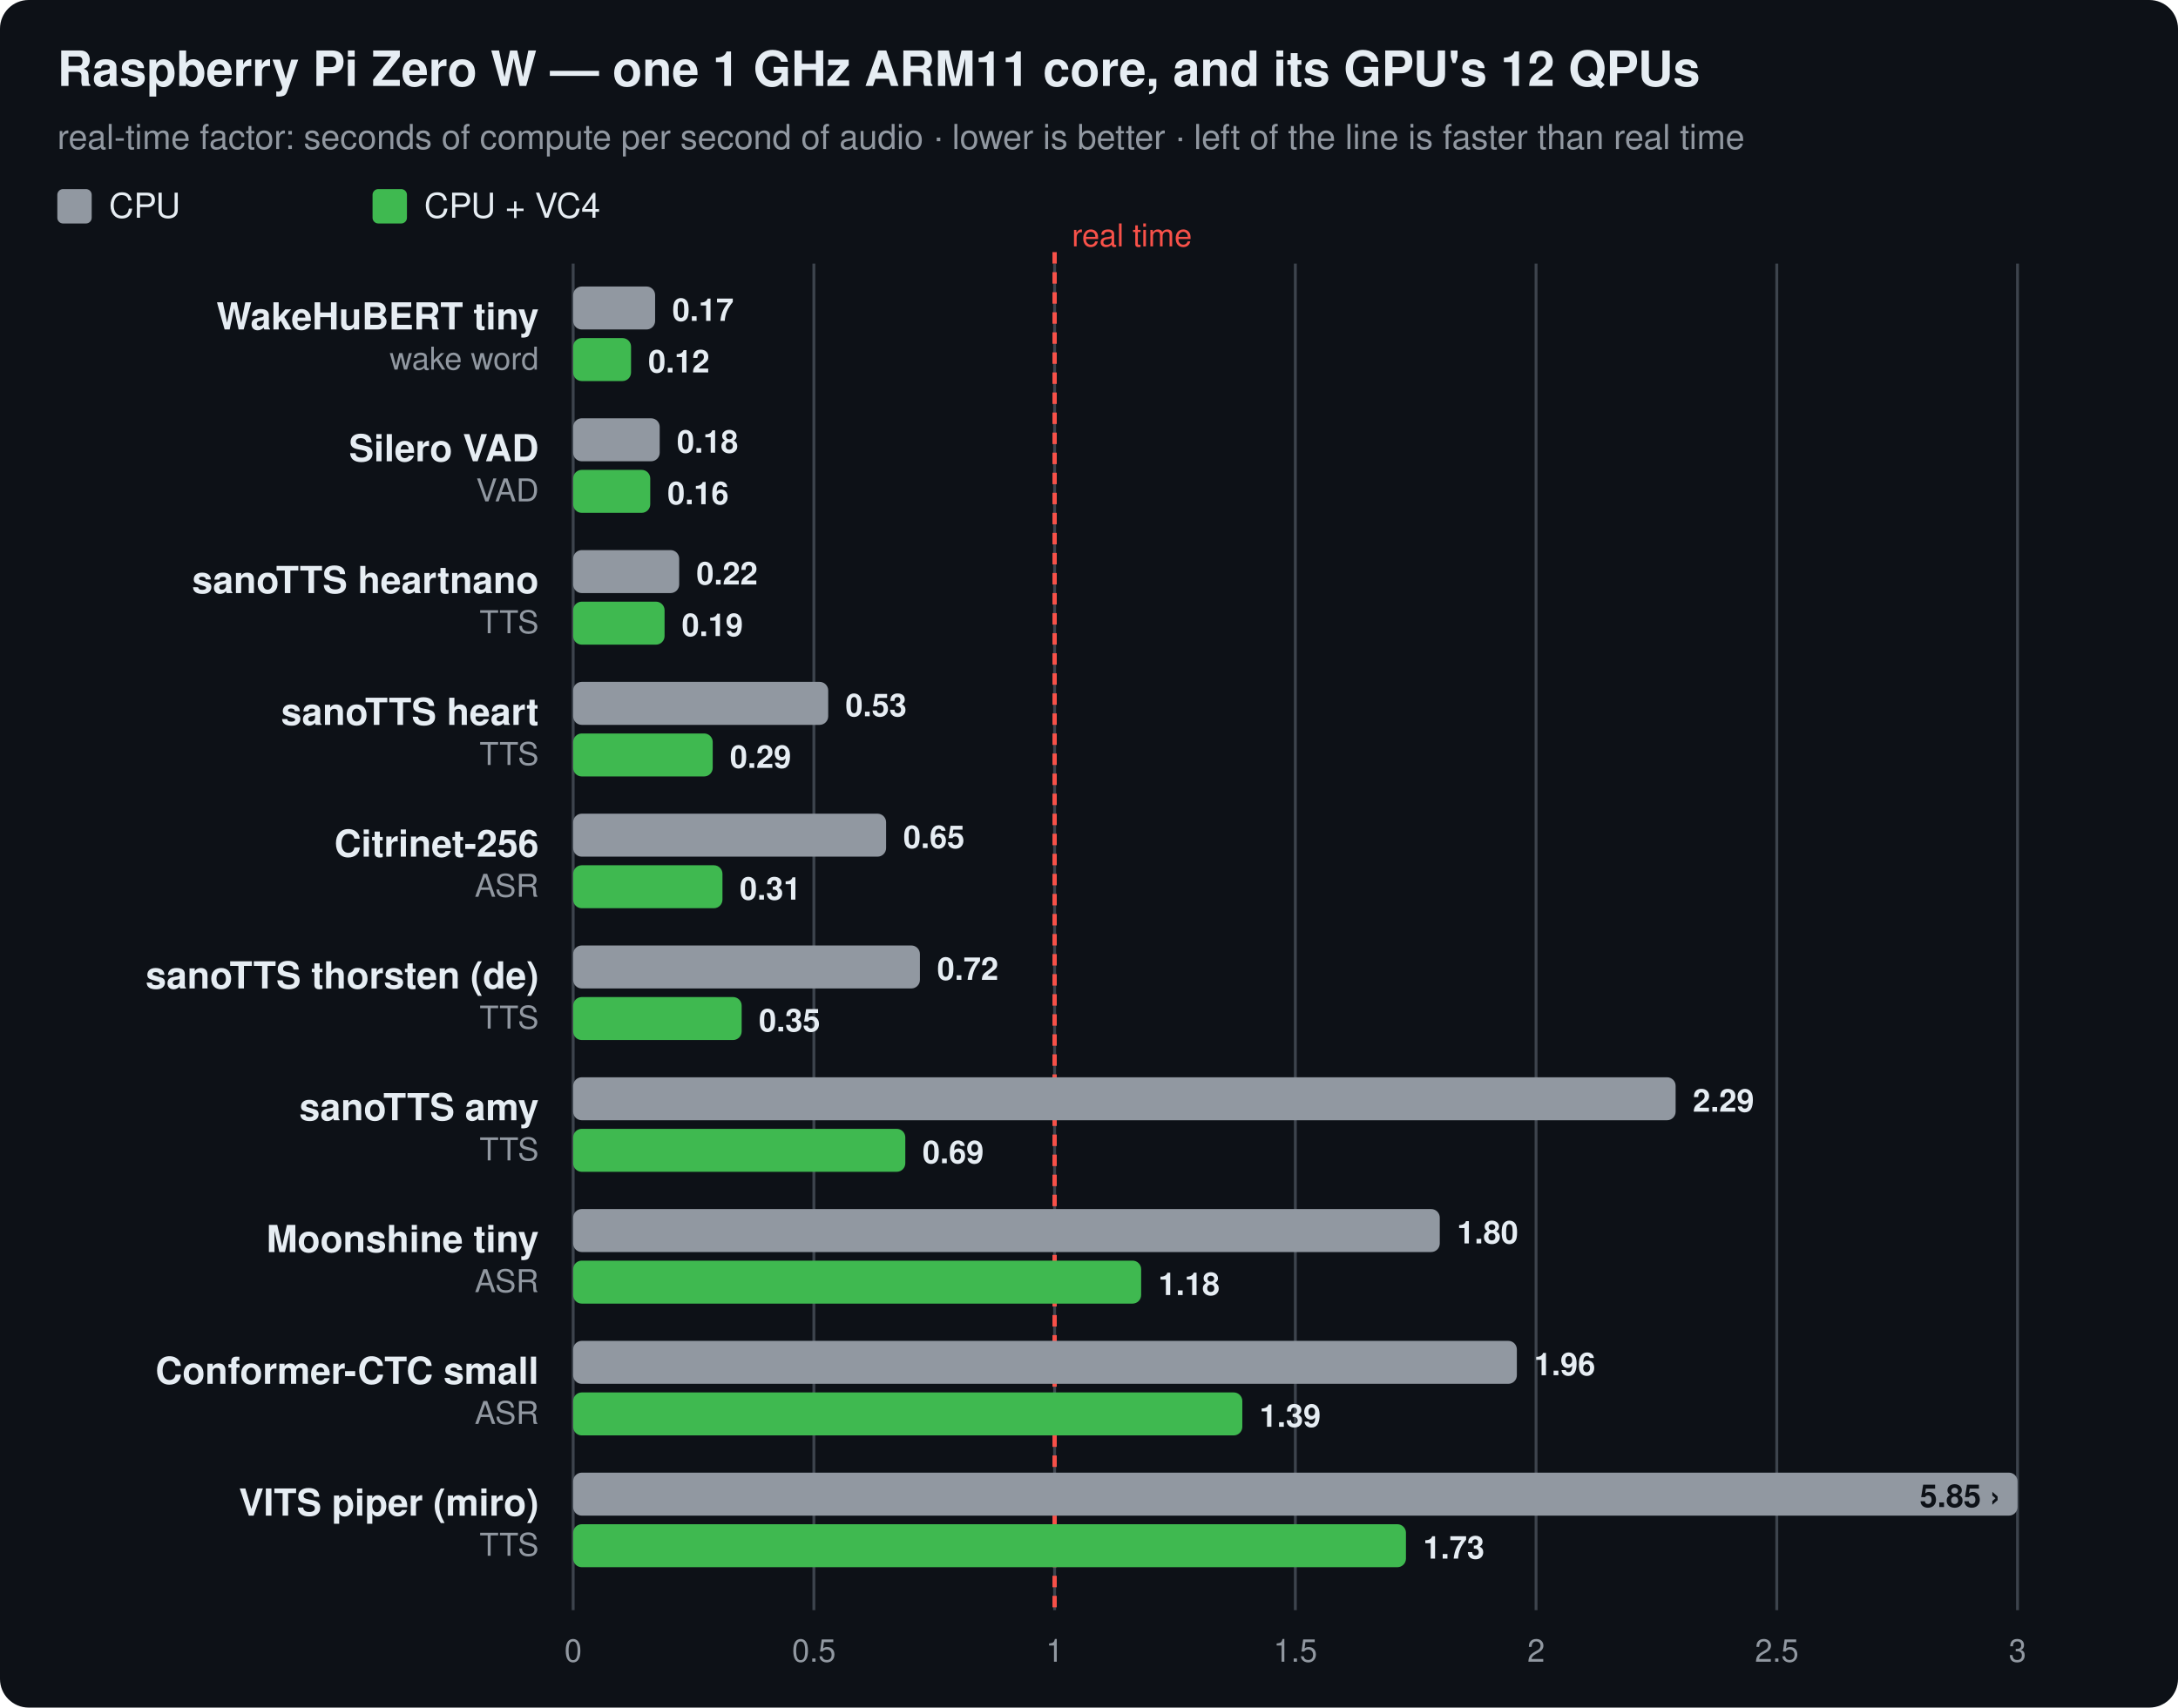
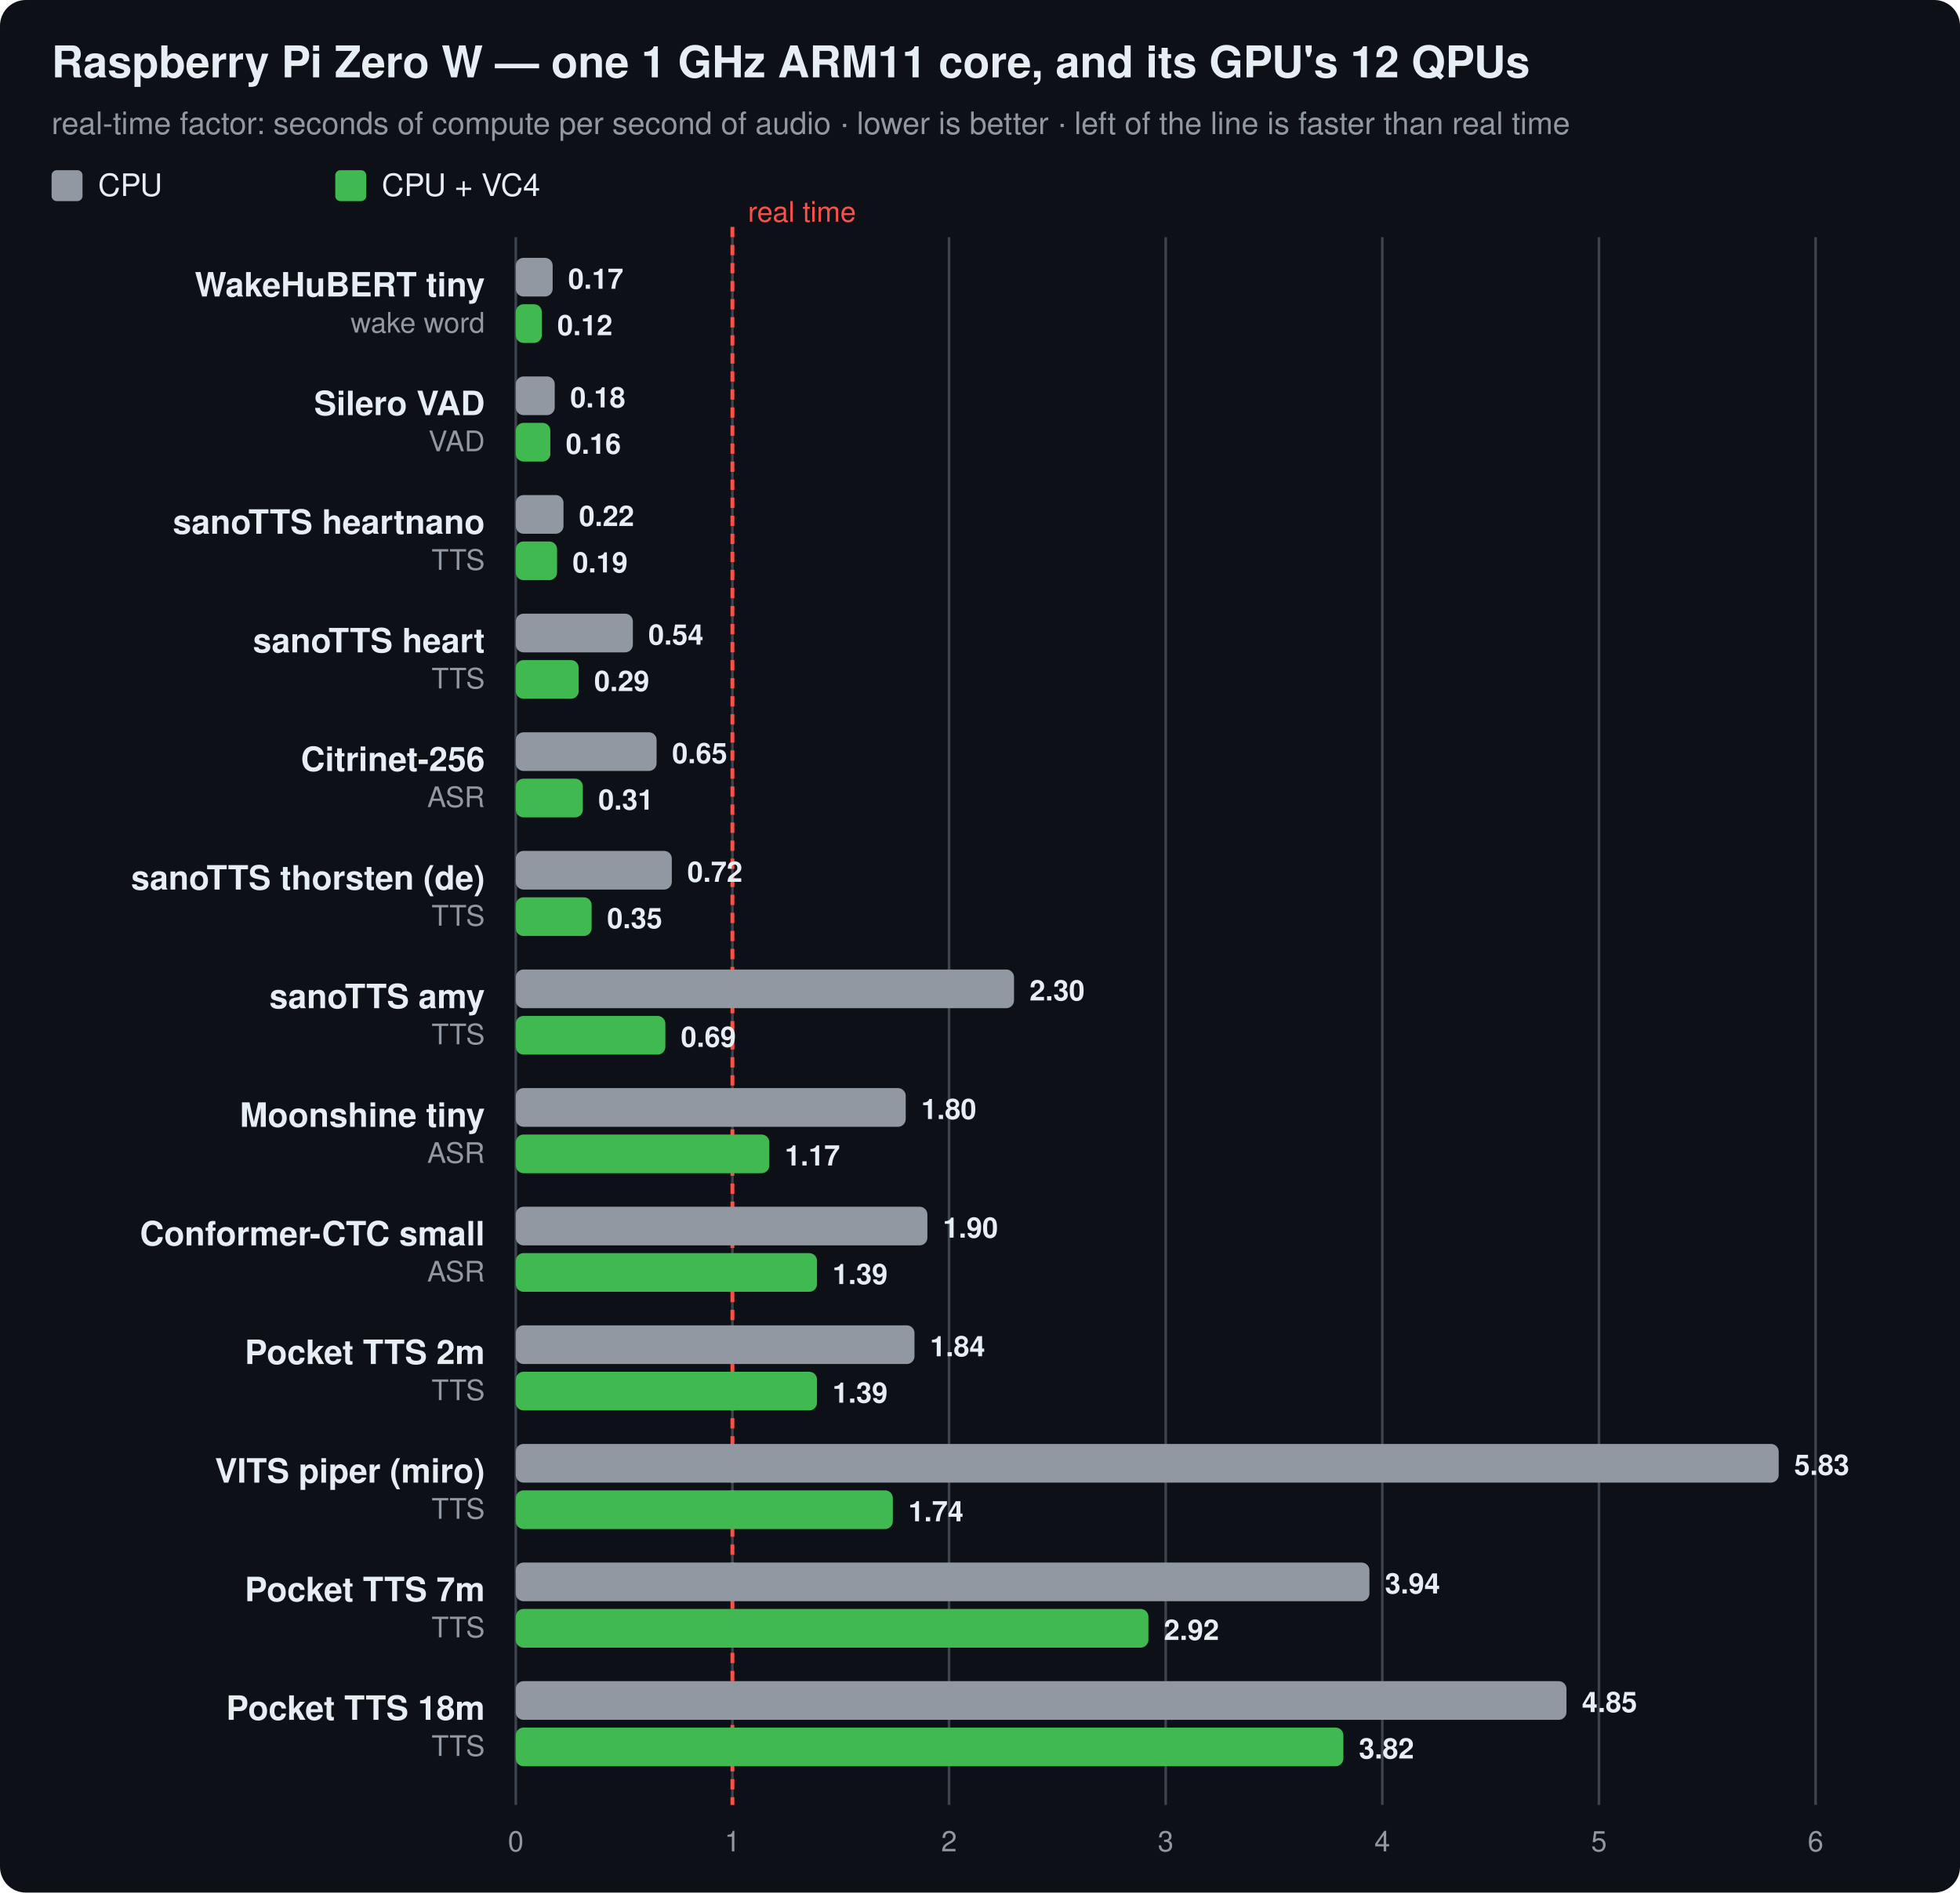
- <svg xmlns="http://www.w3.org/2000/svg" width="760" height="596" viewBox="0 0 760 596">
-   <rect width="760" height="596" rx="10" fill="#0d1117" />
+ <svg xmlns="http://www.w3.org/2000/svg" width="760" height="734" viewBox="0 0 760 734">
+   <rect width="760" height="734" rx="10" fill="#0d1117" />
  <text x="20.0" y="30.0" fill="#e6edf3" font-size="17" text-anchor="start" font-weight="600" font-family="-apple-system,BlinkMacSystemFont,'Segoe UI',Helvetica,Arial,sans-serif">Raspberry Pi Zero W — one 1 GHz ARM11 core, and its GPU's 12 QPUs</text>
  <text x="20.0" y="52.0" fill="#9198a1" font-size="12" text-anchor="start" font-weight="normal" font-family="-apple-system,BlinkMacSystemFont,'Segoe UI',Helvetica,Arial,sans-serif">real-time factor: seconds of compute per second of audio · lower is better · left of the line is faster than real time</text>
  <rect x="20" y="66" width="12" height="12" rx="2" fill="#9198a1" />
  <text x="38.0" y="76.0" fill="#e6edf3" font-size="12" text-anchor="start" font-weight="normal" font-family="-apple-system,BlinkMacSystemFont,'Segoe UI',Helvetica,Arial,sans-serif">CPU</text>
  <rect x="130" y="66" width="12" height="12" rx="2" fill="#3fb950" />
  <text x="148.0" y="76.0" fill="#e6edf3" font-size="12" text-anchor="start" font-weight="normal" font-family="-apple-system,BlinkMacSystemFont,'Segoe UI',Helvetica,Arial,sans-serif">CPU + VC4</text>
-   <line x1="200.0" y1="92" x2="200.0" y2="562" stroke="#3d444d" stroke-width="1" />
-   <text x="200.0" y="580.0" fill="#9198a1" font-size="11" text-anchor="middle" font-weight="normal" font-family="-apple-system,BlinkMacSystemFont,'Segoe UI',Helvetica,Arial,sans-serif">0</text>
-   <line x1="284.0" y1="92" x2="284.0" y2="562" stroke="#3d444d" stroke-width="1" />
-   <text x="284.0" y="580.0" fill="#9198a1" font-size="11" text-anchor="middle" font-weight="normal" font-family="-apple-system,BlinkMacSystemFont,'Segoe UI',Helvetica,Arial,sans-serif">0.5</text>
-   <line x1="368.0" y1="92" x2="368.0" y2="562" stroke="#3d444d" stroke-width="1" />
-   <text x="368.0" y="580.0" fill="#9198a1" font-size="11" text-anchor="middle" font-weight="normal" font-family="-apple-system,BlinkMacSystemFont,'Segoe UI',Helvetica,Arial,sans-serif">1</text>
-   <line x1="452.0" y1="92" x2="452.0" y2="562" stroke="#3d444d" stroke-width="1" />
-   <text x="452.0" y="580.0" fill="#9198a1" font-size="11" text-anchor="middle" font-weight="normal" font-family="-apple-system,BlinkMacSystemFont,'Segoe UI',Helvetica,Arial,sans-serif">1.5</text>
-   <line x1="536.0" y1="92" x2="536.0" y2="562" stroke="#3d444d" stroke-width="1" />
-   <text x="536.0" y="580.0" fill="#9198a1" font-size="11" text-anchor="middle" font-weight="normal" font-family="-apple-system,BlinkMacSystemFont,'Segoe UI',Helvetica,Arial,sans-serif">2</text>
-   <line x1="620.0" y1="92" x2="620.0" y2="562" stroke="#3d444d" stroke-width="1" />
-   <text x="620.0" y="580.0" fill="#9198a1" font-size="11" text-anchor="middle" font-weight="normal" font-family="-apple-system,BlinkMacSystemFont,'Segoe UI',Helvetica,Arial,sans-serif">2.5</text>
-   <line x1="704.0" y1="92" x2="704.0" y2="562" stroke="#3d444d" stroke-width="1" />
-   <text x="704.0" y="580.0" fill="#9198a1" font-size="11" text-anchor="middle" font-weight="normal" font-family="-apple-system,BlinkMacSystemFont,'Segoe UI',Helvetica,Arial,sans-serif">3</text>
-   <line x1="368.0" y1="88" x2="368.0" y2="562" stroke="#f85149" stroke-width="1.5" stroke-dasharray="4 3" />
-   <text x="374.0" y="86.0" fill="#f85149" font-size="11" text-anchor="start" font-weight="normal" font-family="-apple-system,BlinkMacSystemFont,'Segoe UI',Helvetica,Arial,sans-serif">real time</text>
-   <rect x="200" y="100.0" width="28.6" height="15" rx="3" fill="#9198a1" />
-   <text x="234.6" y="112.0" fill="#e6edf3" font-size="11" text-anchor="start" font-weight="600" font-family="-apple-system,BlinkMacSystemFont,'Segoe UI',Helvetica,Arial,sans-serif">0.17</text>
-   <rect x="200" y="118.0" width="20.2" height="15" rx="3" fill="#3fb950" />
-   <text x="226.2" y="130.0" fill="#e6edf3" font-size="11" text-anchor="start" font-weight="600" font-family="-apple-system,BlinkMacSystemFont,'Segoe UI',Helvetica,Arial,sans-serif">0.12</text>
+   <line x1="200.0" y1="92" x2="200.0" y2="700" stroke="#3d444d" stroke-width="1" />
+   <text x="200.0" y="718.0" fill="#9198a1" font-size="11" text-anchor="middle" font-weight="normal" font-family="-apple-system,BlinkMacSystemFont,'Segoe UI',Helvetica,Arial,sans-serif">0</text>
+   <line x1="284.0" y1="92" x2="284.0" y2="700" stroke="#3d444d" stroke-width="1" />
+   <text x="284.0" y="718.0" fill="#9198a1" font-size="11" text-anchor="middle" font-weight="normal" font-family="-apple-system,BlinkMacSystemFont,'Segoe UI',Helvetica,Arial,sans-serif">1</text>
+   <line x1="368.0" y1="92" x2="368.0" y2="700" stroke="#3d444d" stroke-width="1" />
+   <text x="368.0" y="718.0" fill="#9198a1" font-size="11" text-anchor="middle" font-weight="normal" font-family="-apple-system,BlinkMacSystemFont,'Segoe UI',Helvetica,Arial,sans-serif">2</text>
+   <line x1="452.0" y1="92" x2="452.0" y2="700" stroke="#3d444d" stroke-width="1" />
+   <text x="452.0" y="718.0" fill="#9198a1" font-size="11" text-anchor="middle" font-weight="normal" font-family="-apple-system,BlinkMacSystemFont,'Segoe UI',Helvetica,Arial,sans-serif">3</text>
+   <line x1="536.0" y1="92" x2="536.0" y2="700" stroke="#3d444d" stroke-width="1" />
+   <text x="536.0" y="718.0" fill="#9198a1" font-size="11" text-anchor="middle" font-weight="normal" font-family="-apple-system,BlinkMacSystemFont,'Segoe UI',Helvetica,Arial,sans-serif">4</text>
+   <line x1="620.0" y1="92" x2="620.0" y2="700" stroke="#3d444d" stroke-width="1" />
+   <text x="620.0" y="718.0" fill="#9198a1" font-size="11" text-anchor="middle" font-weight="normal" font-family="-apple-system,BlinkMacSystemFont,'Segoe UI',Helvetica,Arial,sans-serif">5</text>
+   <line x1="704.0" y1="92" x2="704.0" y2="700" stroke="#3d444d" stroke-width="1" />
+   <text x="704.0" y="718.0" fill="#9198a1" font-size="11" text-anchor="middle" font-weight="normal" font-family="-apple-system,BlinkMacSystemFont,'Segoe UI',Helvetica,Arial,sans-serif">6</text>
+   <line x1="284.0" y1="88" x2="284.0" y2="700" stroke="#f85149" stroke-width="1.5" stroke-dasharray="4 3" />
+   <text x="290.0" y="86.0" fill="#f85149" font-size="11" text-anchor="start" font-weight="normal" font-family="-apple-system,BlinkMacSystemFont,'Segoe UI',Helvetica,Arial,sans-serif">real time</text>
+   <rect x="200" y="100.0" width="14.3" height="15" rx="3" fill="#9198a1" />
+   <text x="220.3" y="112.0" fill="#e6edf3" font-size="11" text-anchor="start" font-weight="600" font-family="-apple-system,BlinkMacSystemFont,'Segoe UI',Helvetica,Arial,sans-serif">0.17</text>
+   <rect x="200" y="118.0" width="10.1" height="15" rx="3" fill="#3fb950" />
+   <text x="216.1" y="130.0" fill="#e6edf3" font-size="11" text-anchor="start" font-weight="600" font-family="-apple-system,BlinkMacSystemFont,'Segoe UI',Helvetica,Arial,sans-serif">0.12</text>
  <text x="188.0" y="115.0" fill="#e6edf3" font-size="13" text-anchor="end" font-weight="600" font-family="-apple-system,BlinkMacSystemFont,'Segoe UI',Helvetica,Arial,sans-serif">WakeHuBERT tiny</text>
  <text x="188.0" y="129.0" fill="#9198a1" font-size="11" text-anchor="end" font-weight="normal" font-family="-apple-system,BlinkMacSystemFont,'Segoe UI',Helvetica,Arial,sans-serif">wake word</text>
-   <rect x="200" y="146.0" width="30.2" height="15" rx="3" fill="#9198a1" />
-   <text x="236.2" y="158.0" fill="#e6edf3" font-size="11" text-anchor="start" font-weight="600" font-family="-apple-system,BlinkMacSystemFont,'Segoe UI',Helvetica,Arial,sans-serif">0.18</text>
-   <rect x="200" y="164.0" width="26.9" height="15" rx="3" fill="#3fb950" />
-   <text x="232.9" y="176.0" fill="#e6edf3" font-size="11" text-anchor="start" font-weight="600" font-family="-apple-system,BlinkMacSystemFont,'Segoe UI',Helvetica,Arial,sans-serif">0.16</text>
+   <rect x="200" y="146.0" width="15.1" height="15" rx="3" fill="#9198a1" />
+   <text x="221.1" y="158.0" fill="#e6edf3" font-size="11" text-anchor="start" font-weight="600" font-family="-apple-system,BlinkMacSystemFont,'Segoe UI',Helvetica,Arial,sans-serif">0.18</text>
+   <rect x="200" y="164.0" width="13.4" height="15" rx="3" fill="#3fb950" />
+   <text x="219.4" y="176.0" fill="#e6edf3" font-size="11" text-anchor="start" font-weight="600" font-family="-apple-system,BlinkMacSystemFont,'Segoe UI',Helvetica,Arial,sans-serif">0.16</text>
  <text x="188.0" y="161.0" fill="#e6edf3" font-size="13" text-anchor="end" font-weight="600" font-family="-apple-system,BlinkMacSystemFont,'Segoe UI',Helvetica,Arial,sans-serif">Silero VAD</text>
  <text x="188.0" y="175.0" fill="#9198a1" font-size="11" text-anchor="end" font-weight="normal" font-family="-apple-system,BlinkMacSystemFont,'Segoe UI',Helvetica,Arial,sans-serif">VAD</text>
-   <rect x="200" y="192.0" width="37.0" height="15" rx="3" fill="#9198a1" />
-   <text x="243.0" y="204.0" fill="#e6edf3" font-size="11" text-anchor="start" font-weight="600" font-family="-apple-system,BlinkMacSystemFont,'Segoe UI',Helvetica,Arial,sans-serif">0.22</text>
-   <rect x="200" y="210.0" width="31.9" height="15" rx="3" fill="#3fb950" />
-   <text x="237.9" y="222.0" fill="#e6edf3" font-size="11" text-anchor="start" font-weight="600" font-family="-apple-system,BlinkMacSystemFont,'Segoe UI',Helvetica,Arial,sans-serif">0.19</text>
+   <rect x="200" y="192.0" width="18.5" height="15" rx="3" fill="#9198a1" />
+   <text x="224.5" y="204.0" fill="#e6edf3" font-size="11" text-anchor="start" font-weight="600" font-family="-apple-system,BlinkMacSystemFont,'Segoe UI',Helvetica,Arial,sans-serif">0.22</text>
+   <rect x="200" y="210.0" width="16.0" height="15" rx="3" fill="#3fb950" />
+   <text x="222.0" y="222.0" fill="#e6edf3" font-size="11" text-anchor="start" font-weight="600" font-family="-apple-system,BlinkMacSystemFont,'Segoe UI',Helvetica,Arial,sans-serif">0.19</text>
  <text x="188.0" y="207.0" fill="#e6edf3" font-size="13" text-anchor="end" font-weight="600" font-family="-apple-system,BlinkMacSystemFont,'Segoe UI',Helvetica,Arial,sans-serif">sanoTTS heartnano</text>
  <text x="188.0" y="221.0" fill="#9198a1" font-size="11" text-anchor="end" font-weight="normal" font-family="-apple-system,BlinkMacSystemFont,'Segoe UI',Helvetica,Arial,sans-serif">TTS</text>
-   <rect x="200" y="238.0" width="89.0" height="15" rx="3" fill="#9198a1" />
-   <text x="295.0" y="250.0" fill="#e6edf3" font-size="11" text-anchor="start" font-weight="600" font-family="-apple-system,BlinkMacSystemFont,'Segoe UI',Helvetica,Arial,sans-serif">0.53</text>
-   <rect x="200" y="256.0" width="48.7" height="15" rx="3" fill="#3fb950" />
-   <text x="254.7" y="268.0" fill="#e6edf3" font-size="11" text-anchor="start" font-weight="600" font-family="-apple-system,BlinkMacSystemFont,'Segoe UI',Helvetica,Arial,sans-serif">0.29</text>
+   <rect x="200" y="238.0" width="45.4" height="15" rx="3" fill="#9198a1" />
+   <text x="251.4" y="250.0" fill="#e6edf3" font-size="11" text-anchor="start" font-weight="600" font-family="-apple-system,BlinkMacSystemFont,'Segoe UI',Helvetica,Arial,sans-serif">0.54</text>
+   <rect x="200" y="256.0" width="24.4" height="15" rx="3" fill="#3fb950" />
+   <text x="230.4" y="268.0" fill="#e6edf3" font-size="11" text-anchor="start" font-weight="600" font-family="-apple-system,BlinkMacSystemFont,'Segoe UI',Helvetica,Arial,sans-serif">0.29</text>
  <text x="188.0" y="253.0" fill="#e6edf3" font-size="13" text-anchor="end" font-weight="600" font-family="-apple-system,BlinkMacSystemFont,'Segoe UI',Helvetica,Arial,sans-serif">sanoTTS heart</text>
  <text x="188.0" y="267.0" fill="#9198a1" font-size="11" text-anchor="end" font-weight="normal" font-family="-apple-system,BlinkMacSystemFont,'Segoe UI',Helvetica,Arial,sans-serif">TTS</text>
-   <rect x="200" y="284.0" width="109.2" height="15" rx="3" fill="#9198a1" />
-   <text x="315.2" y="296.0" fill="#e6edf3" font-size="11" text-anchor="start" font-weight="600" font-family="-apple-system,BlinkMacSystemFont,'Segoe UI',Helvetica,Arial,sans-serif">0.65</text>
-   <rect x="200" y="302.0" width="52.1" height="15" rx="3" fill="#3fb950" />
-   <text x="258.1" y="314.0" fill="#e6edf3" font-size="11" text-anchor="start" font-weight="600" font-family="-apple-system,BlinkMacSystemFont,'Segoe UI',Helvetica,Arial,sans-serif">0.31</text>
+   <rect x="200" y="284.0" width="54.6" height="15" rx="3" fill="#9198a1" />
+   <text x="260.6" y="296.0" fill="#e6edf3" font-size="11" text-anchor="start" font-weight="600" font-family="-apple-system,BlinkMacSystemFont,'Segoe UI',Helvetica,Arial,sans-serif">0.65</text>
+   <rect x="200" y="302.0" width="26.0" height="15" rx="3" fill="#3fb950" />
+   <text x="232.0" y="314.0" fill="#e6edf3" font-size="11" text-anchor="start" font-weight="600" font-family="-apple-system,BlinkMacSystemFont,'Segoe UI',Helvetica,Arial,sans-serif">0.31</text>
  <text x="188.0" y="299.0" fill="#e6edf3" font-size="13" text-anchor="end" font-weight="600" font-family="-apple-system,BlinkMacSystemFont,'Segoe UI',Helvetica,Arial,sans-serif">Citrinet-256</text>
  <text x="188.0" y="313.0" fill="#9198a1" font-size="11" text-anchor="end" font-weight="normal" font-family="-apple-system,BlinkMacSystemFont,'Segoe UI',Helvetica,Arial,sans-serif">ASR</text>
-   <rect x="200" y="330.0" width="121.0" height="15" rx="3" fill="#9198a1" />
-   <text x="327.0" y="342.0" fill="#e6edf3" font-size="11" text-anchor="start" font-weight="600" font-family="-apple-system,BlinkMacSystemFont,'Segoe UI',Helvetica,Arial,sans-serif">0.72</text>
-   <rect x="200" y="348.0" width="58.8" height="15" rx="3" fill="#3fb950" />
-   <text x="264.8" y="360.0" fill="#e6edf3" font-size="11" text-anchor="start" font-weight="600" font-family="-apple-system,BlinkMacSystemFont,'Segoe UI',Helvetica,Arial,sans-serif">0.35</text>
+   <rect x="200" y="330.0" width="60.5" height="15" rx="3" fill="#9198a1" />
+   <text x="266.5" y="342.0" fill="#e6edf3" font-size="11" text-anchor="start" font-weight="600" font-family="-apple-system,BlinkMacSystemFont,'Segoe UI',Helvetica,Arial,sans-serif">0.72</text>
+   <rect x="200" y="348.0" width="29.4" height="15" rx="3" fill="#3fb950" />
+   <text x="235.4" y="360.0" fill="#e6edf3" font-size="11" text-anchor="start" font-weight="600" font-family="-apple-system,BlinkMacSystemFont,'Segoe UI',Helvetica,Arial,sans-serif">0.35</text>
  <text x="188.0" y="345.0" fill="#e6edf3" font-size="13" text-anchor="end" font-weight="600" font-family="-apple-system,BlinkMacSystemFont,'Segoe UI',Helvetica,Arial,sans-serif">sanoTTS thorsten (de)</text>
  <text x="188.0" y="359.0" fill="#9198a1" font-size="11" text-anchor="end" font-weight="normal" font-family="-apple-system,BlinkMacSystemFont,'Segoe UI',Helvetica,Arial,sans-serif">TTS</text>
-   <rect x="200" y="376.0" width="384.7" height="15" rx="3" fill="#9198a1" />
-   <text x="590.7" y="388.0" fill="#e6edf3" font-size="11" text-anchor="start" font-weight="600" font-family="-apple-system,BlinkMacSystemFont,'Segoe UI',Helvetica,Arial,sans-serif">2.29</text>
-   <rect x="200" y="394.0" width="115.9" height="15" rx="3" fill="#3fb950" />
-   <text x="321.9" y="406.0" fill="#e6edf3" font-size="11" text-anchor="start" font-weight="600" font-family="-apple-system,BlinkMacSystemFont,'Segoe UI',Helvetica,Arial,sans-serif">0.69</text>
+   <rect x="200" y="376.0" width="193.2" height="15" rx="3" fill="#9198a1" />
+   <text x="399.2" y="388.0" fill="#e6edf3" font-size="11" text-anchor="start" font-weight="600" font-family="-apple-system,BlinkMacSystemFont,'Segoe UI',Helvetica,Arial,sans-serif">2.30</text>
+   <rect x="200" y="394.0" width="58.0" height="15" rx="3" fill="#3fb950" />
+   <text x="264.0" y="406.0" fill="#e6edf3" font-size="11" text-anchor="start" font-weight="600" font-family="-apple-system,BlinkMacSystemFont,'Segoe UI',Helvetica,Arial,sans-serif">0.69</text>
  <text x="188.0" y="391.0" fill="#e6edf3" font-size="13" text-anchor="end" font-weight="600" font-family="-apple-system,BlinkMacSystemFont,'Segoe UI',Helvetica,Arial,sans-serif">sanoTTS amy</text>
  <text x="188.0" y="405.0" fill="#9198a1" font-size="11" text-anchor="end" font-weight="normal" font-family="-apple-system,BlinkMacSystemFont,'Segoe UI',Helvetica,Arial,sans-serif">TTS</text>
-   <rect x="200" y="422.0" width="302.4" height="15" rx="3" fill="#9198a1" />
-   <text x="508.4" y="434.0" fill="#e6edf3" font-size="11" text-anchor="start" font-weight="600" font-family="-apple-system,BlinkMacSystemFont,'Segoe UI',Helvetica,Arial,sans-serif">1.80</text>
-   <rect x="200" y="440.0" width="198.2" height="15" rx="3" fill="#3fb950" />
-   <text x="404.2" y="452.0" fill="#e6edf3" font-size="11" text-anchor="start" font-weight="600" font-family="-apple-system,BlinkMacSystemFont,'Segoe UI',Helvetica,Arial,sans-serif">1.18</text>
+   <rect x="200" y="422.0" width="151.2" height="15" rx="3" fill="#9198a1" />
+   <text x="357.2" y="434.0" fill="#e6edf3" font-size="11" text-anchor="start" font-weight="600" font-family="-apple-system,BlinkMacSystemFont,'Segoe UI',Helvetica,Arial,sans-serif">1.80</text>
+   <rect x="200" y="440.0" width="98.3" height="15" rx="3" fill="#3fb950" />
+   <text x="304.3" y="452.0" fill="#e6edf3" font-size="11" text-anchor="start" font-weight="600" font-family="-apple-system,BlinkMacSystemFont,'Segoe UI',Helvetica,Arial,sans-serif">1.17</text>
  <text x="188.0" y="437.0" fill="#e6edf3" font-size="13" text-anchor="end" font-weight="600" font-family="-apple-system,BlinkMacSystemFont,'Segoe UI',Helvetica,Arial,sans-serif">Moonshine tiny</text>
  <text x="188.0" y="451.0" fill="#9198a1" font-size="11" text-anchor="end" font-weight="normal" font-family="-apple-system,BlinkMacSystemFont,'Segoe UI',Helvetica,Arial,sans-serif">ASR</text>
-   <rect x="200" y="468.0" width="329.3" height="15" rx="3" fill="#9198a1" />
-   <text x="535.3" y="480.0" fill="#e6edf3" font-size="11" text-anchor="start" font-weight="600" font-family="-apple-system,BlinkMacSystemFont,'Segoe UI',Helvetica,Arial,sans-serif">1.96</text>
-   <rect x="200" y="486.0" width="233.5" height="15" rx="3" fill="#3fb950" />
-   <text x="439.5" y="498.0" fill="#e6edf3" font-size="11" text-anchor="start" font-weight="600" font-family="-apple-system,BlinkMacSystemFont,'Segoe UI',Helvetica,Arial,sans-serif">1.39</text>
+   <rect x="200" y="468.0" width="159.6" height="15" rx="3" fill="#9198a1" />
+   <text x="365.6" y="480.0" fill="#e6edf3" font-size="11" text-anchor="start" font-weight="600" font-family="-apple-system,BlinkMacSystemFont,'Segoe UI',Helvetica,Arial,sans-serif">1.90</text>
+   <rect x="200" y="486.0" width="116.8" height="15" rx="3" fill="#3fb950" />
+   <text x="322.8" y="498.0" fill="#e6edf3" font-size="11" text-anchor="start" font-weight="600" font-family="-apple-system,BlinkMacSystemFont,'Segoe UI',Helvetica,Arial,sans-serif">1.39</text>
  <text x="188.0" y="483.0" fill="#e6edf3" font-size="13" text-anchor="end" font-weight="600" font-family="-apple-system,BlinkMacSystemFont,'Segoe UI',Helvetica,Arial,sans-serif">Conformer-CTC small</text>
  <text x="188.0" y="497.0" fill="#9198a1" font-size="11" text-anchor="end" font-weight="normal" font-family="-apple-system,BlinkMacSystemFont,'Segoe UI',Helvetica,Arial,sans-serif">ASR</text>
-   <rect x="200" y="514.0" width="504.0" height="15" rx="3" fill="#9198a1" />
-   <text x="698.0" y="526.0" fill="#0d1117" font-size="11" text-anchor="end" font-weight="600" font-family="-apple-system,BlinkMacSystemFont,'Segoe UI',Helvetica,Arial,sans-serif">5.85 ›</text>
-   <rect x="200" y="532.0" width="290.6" height="15" rx="3" fill="#3fb950" />
-   <text x="496.6" y="544.0" fill="#e6edf3" font-size="11" text-anchor="start" font-weight="600" font-family="-apple-system,BlinkMacSystemFont,'Segoe UI',Helvetica,Arial,sans-serif">1.73</text>
-   <text x="188.0" y="529.0" fill="#e6edf3" font-size="13" text-anchor="end" font-weight="600" font-family="-apple-system,BlinkMacSystemFont,'Segoe UI',Helvetica,Arial,sans-serif">VITS piper (miro)</text>
+   <rect x="200" y="514.0" width="154.6" height="15" rx="3" fill="#9198a1" />
+   <text x="360.6" y="526.0" fill="#e6edf3" font-size="11" text-anchor="start" font-weight="600" font-family="-apple-system,BlinkMacSystemFont,'Segoe UI',Helvetica,Arial,sans-serif">1.84</text>
+   <rect x="200" y="532.0" width="116.8" height="15" rx="3" fill="#3fb950" />
+   <text x="322.8" y="544.0" fill="#e6edf3" font-size="11" text-anchor="start" font-weight="600" font-family="-apple-system,BlinkMacSystemFont,'Segoe UI',Helvetica,Arial,sans-serif">1.39</text>
+   <text x="188.0" y="529.0" fill="#e6edf3" font-size="13" text-anchor="end" font-weight="600" font-family="-apple-system,BlinkMacSystemFont,'Segoe UI',Helvetica,Arial,sans-serif">Pocket TTS 2m</text>
  <text x="188.0" y="543.0" fill="#9198a1" font-size="11" text-anchor="end" font-weight="normal" font-family="-apple-system,BlinkMacSystemFont,'Segoe UI',Helvetica,Arial,sans-serif">TTS</text>
+   <rect x="200" y="560.0" width="489.7" height="15" rx="3" fill="#9198a1" />
+   <text x="695.7" y="572.0" fill="#e6edf3" font-size="11" text-anchor="start" font-weight="600" font-family="-apple-system,BlinkMacSystemFont,'Segoe UI',Helvetica,Arial,sans-serif">5.83</text>
+   <rect x="200" y="578.0" width="146.2" height="15" rx="3" fill="#3fb950" />
+   <text x="352.2" y="590.0" fill="#e6edf3" font-size="11" text-anchor="start" font-weight="600" font-family="-apple-system,BlinkMacSystemFont,'Segoe UI',Helvetica,Arial,sans-serif">1.74</text>
+   <text x="188.0" y="575.0" fill="#e6edf3" font-size="13" text-anchor="end" font-weight="600" font-family="-apple-system,BlinkMacSystemFont,'Segoe UI',Helvetica,Arial,sans-serif">VITS piper (miro)</text>
+   <text x="188.0" y="589.0" fill="#9198a1" font-size="11" text-anchor="end" font-weight="normal" font-family="-apple-system,BlinkMacSystemFont,'Segoe UI',Helvetica,Arial,sans-serif">TTS</text>
+   <rect x="200" y="606.0" width="331.0" height="15" rx="3" fill="#9198a1" />
+   <text x="537.0" y="618.0" fill="#e6edf3" font-size="11" text-anchor="start" font-weight="600" font-family="-apple-system,BlinkMacSystemFont,'Segoe UI',Helvetica,Arial,sans-serif">3.94</text>
+   <rect x="200" y="624.0" width="245.3" height="15" rx="3" fill="#3fb950" />
+   <text x="451.3" y="636.0" fill="#e6edf3" font-size="11" text-anchor="start" font-weight="600" font-family="-apple-system,BlinkMacSystemFont,'Segoe UI',Helvetica,Arial,sans-serif">2.92</text>
+   <text x="188.0" y="621.0" fill="#e6edf3" font-size="13" text-anchor="end" font-weight="600" font-family="-apple-system,BlinkMacSystemFont,'Segoe UI',Helvetica,Arial,sans-serif">Pocket TTS 7m</text>
+   <text x="188.0" y="635.0" fill="#9198a1" font-size="11" text-anchor="end" font-weight="normal" font-family="-apple-system,BlinkMacSystemFont,'Segoe UI',Helvetica,Arial,sans-serif">TTS</text>
+   <rect x="200" y="652.0" width="407.4" height="15" rx="3" fill="#9198a1" />
+   <text x="613.4" y="664.0" fill="#e6edf3" font-size="11" text-anchor="start" font-weight="600" font-family="-apple-system,BlinkMacSystemFont,'Segoe UI',Helvetica,Arial,sans-serif">4.85</text>
+   <rect x="200" y="670.0" width="320.9" height="15" rx="3" fill="#3fb950" />
+   <text x="526.9" y="682.0" fill="#e6edf3" font-size="11" text-anchor="start" font-weight="600" font-family="-apple-system,BlinkMacSystemFont,'Segoe UI',Helvetica,Arial,sans-serif">3.82</text>
+   <text x="188.0" y="667.0" fill="#e6edf3" font-size="13" text-anchor="end" font-weight="600" font-family="-apple-system,BlinkMacSystemFont,'Segoe UI',Helvetica,Arial,sans-serif">Pocket TTS 18m</text>
+   <text x="188.0" y="681.0" fill="#9198a1" font-size="11" text-anchor="end" font-weight="normal" font-family="-apple-system,BlinkMacSystemFont,'Segoe UI',Helvetica,Arial,sans-serif">TTS</text>
</svg>
